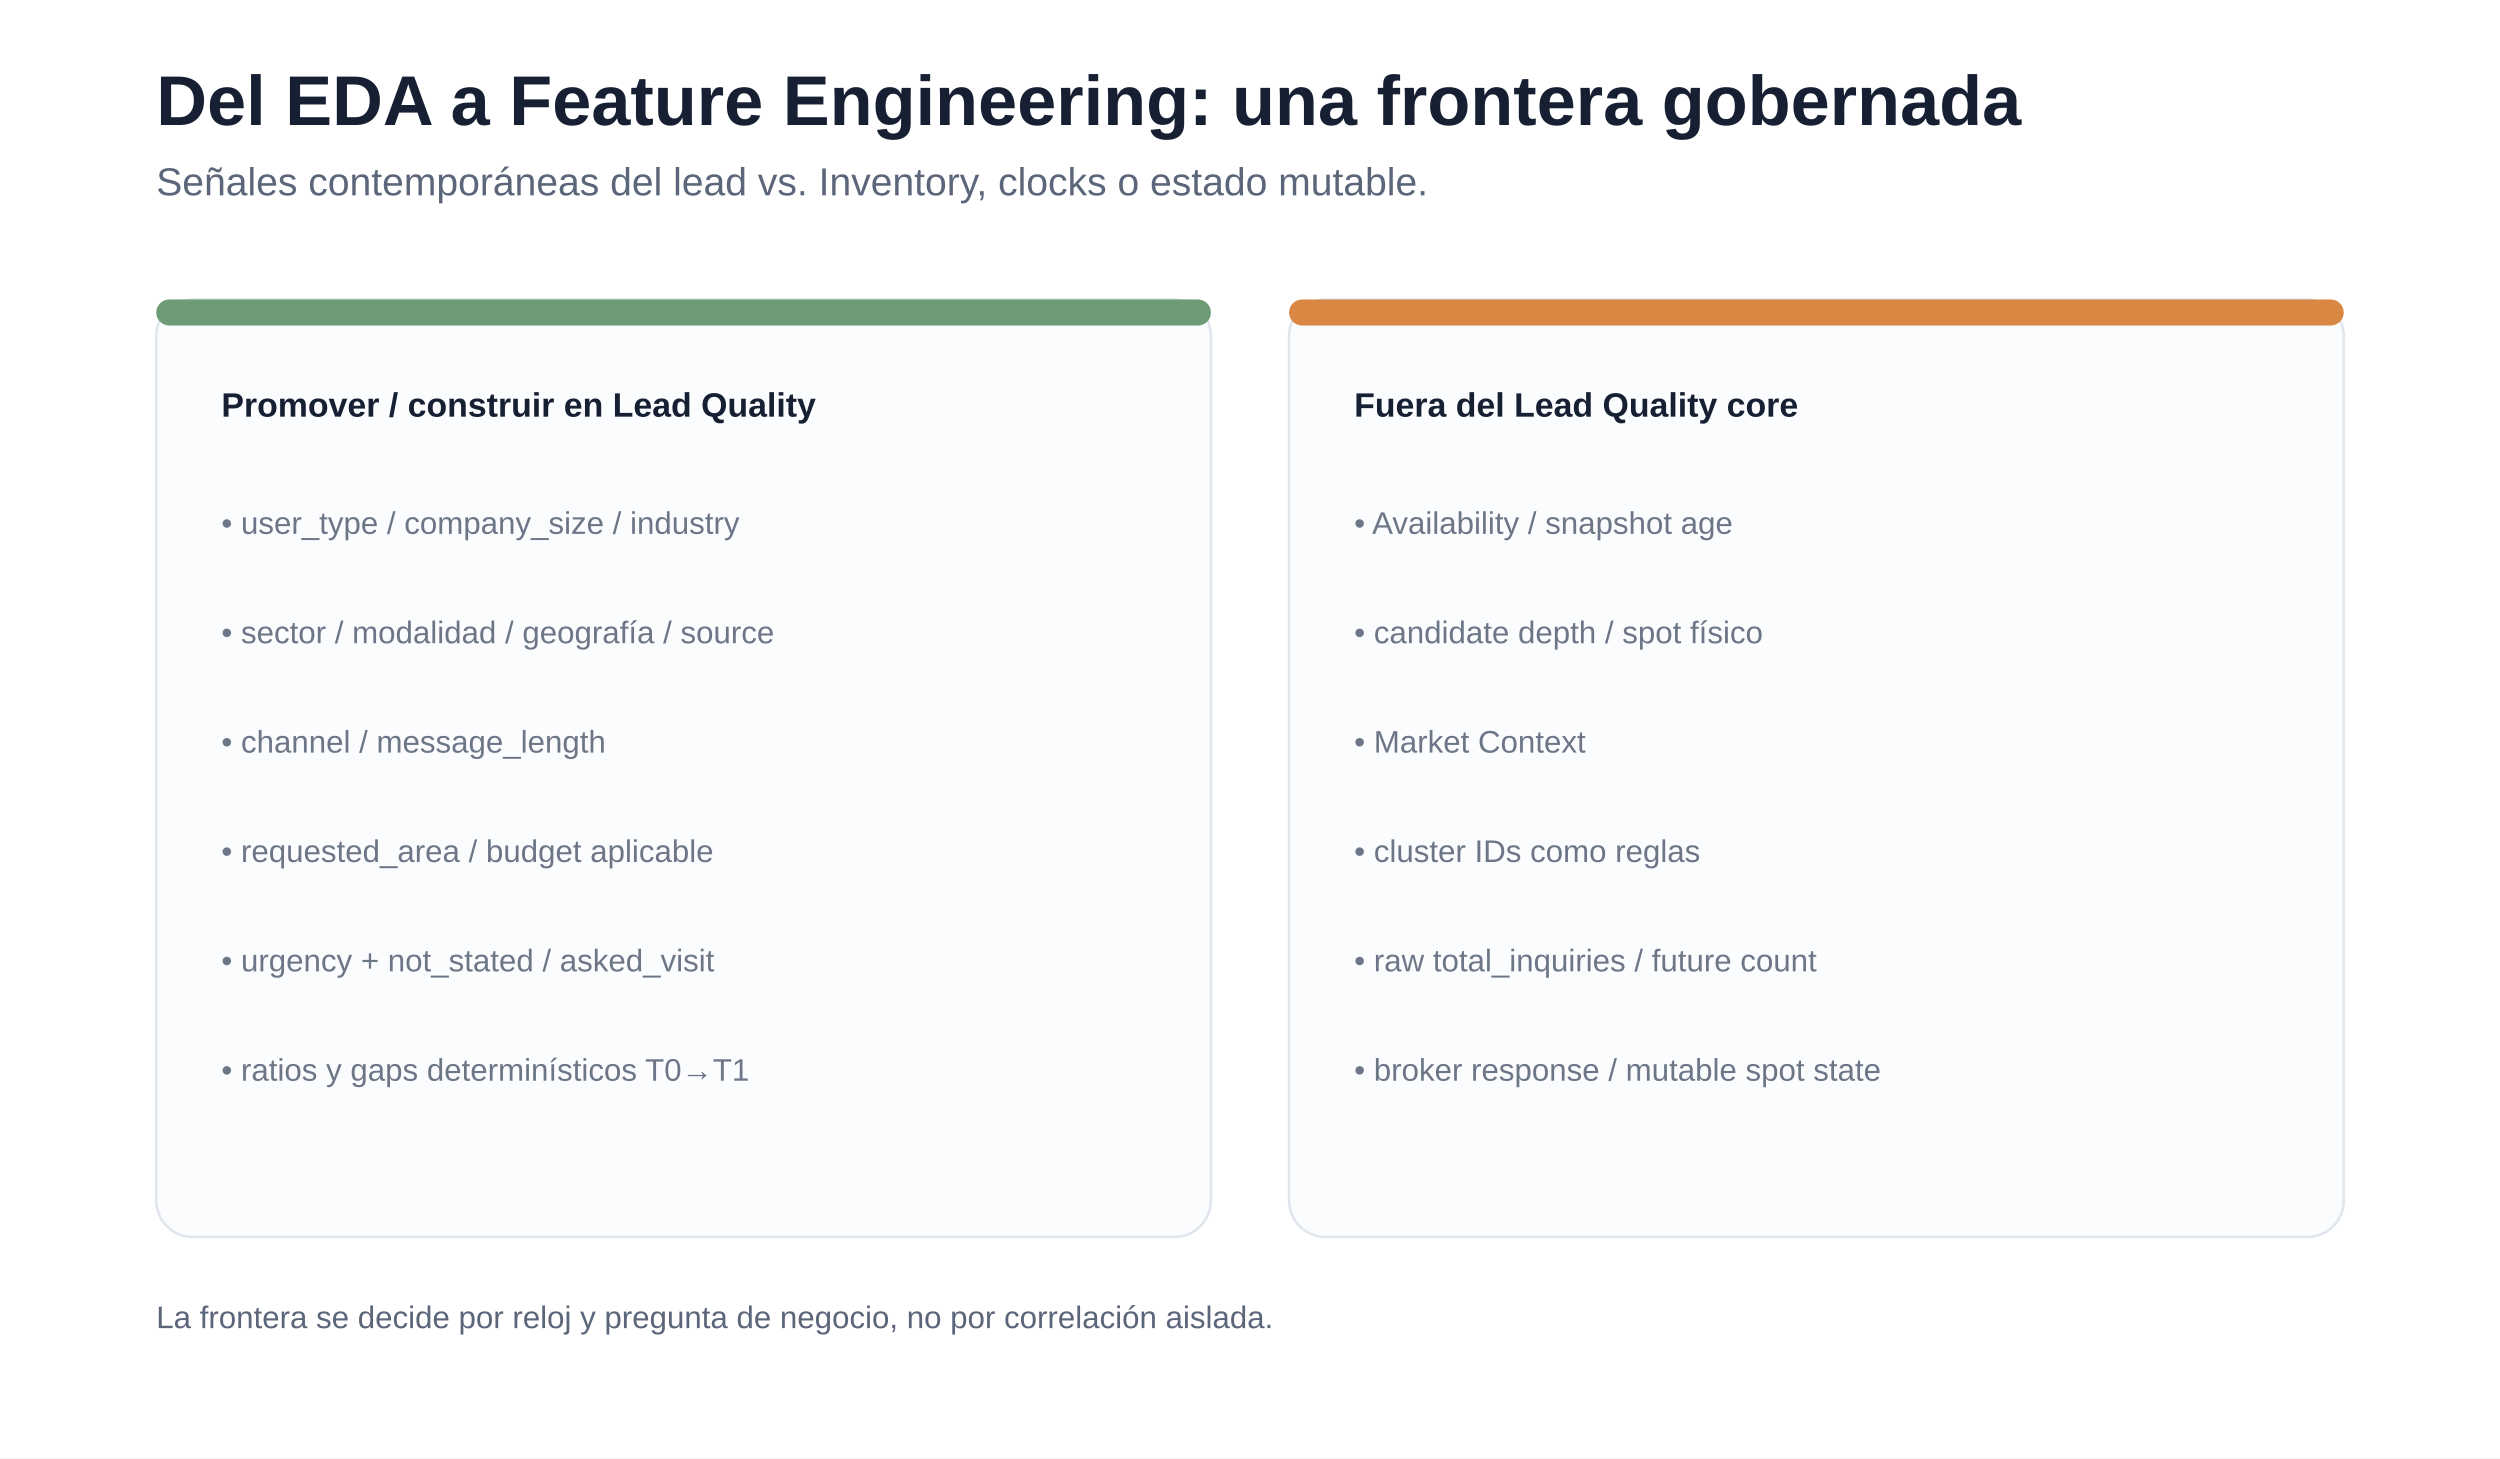
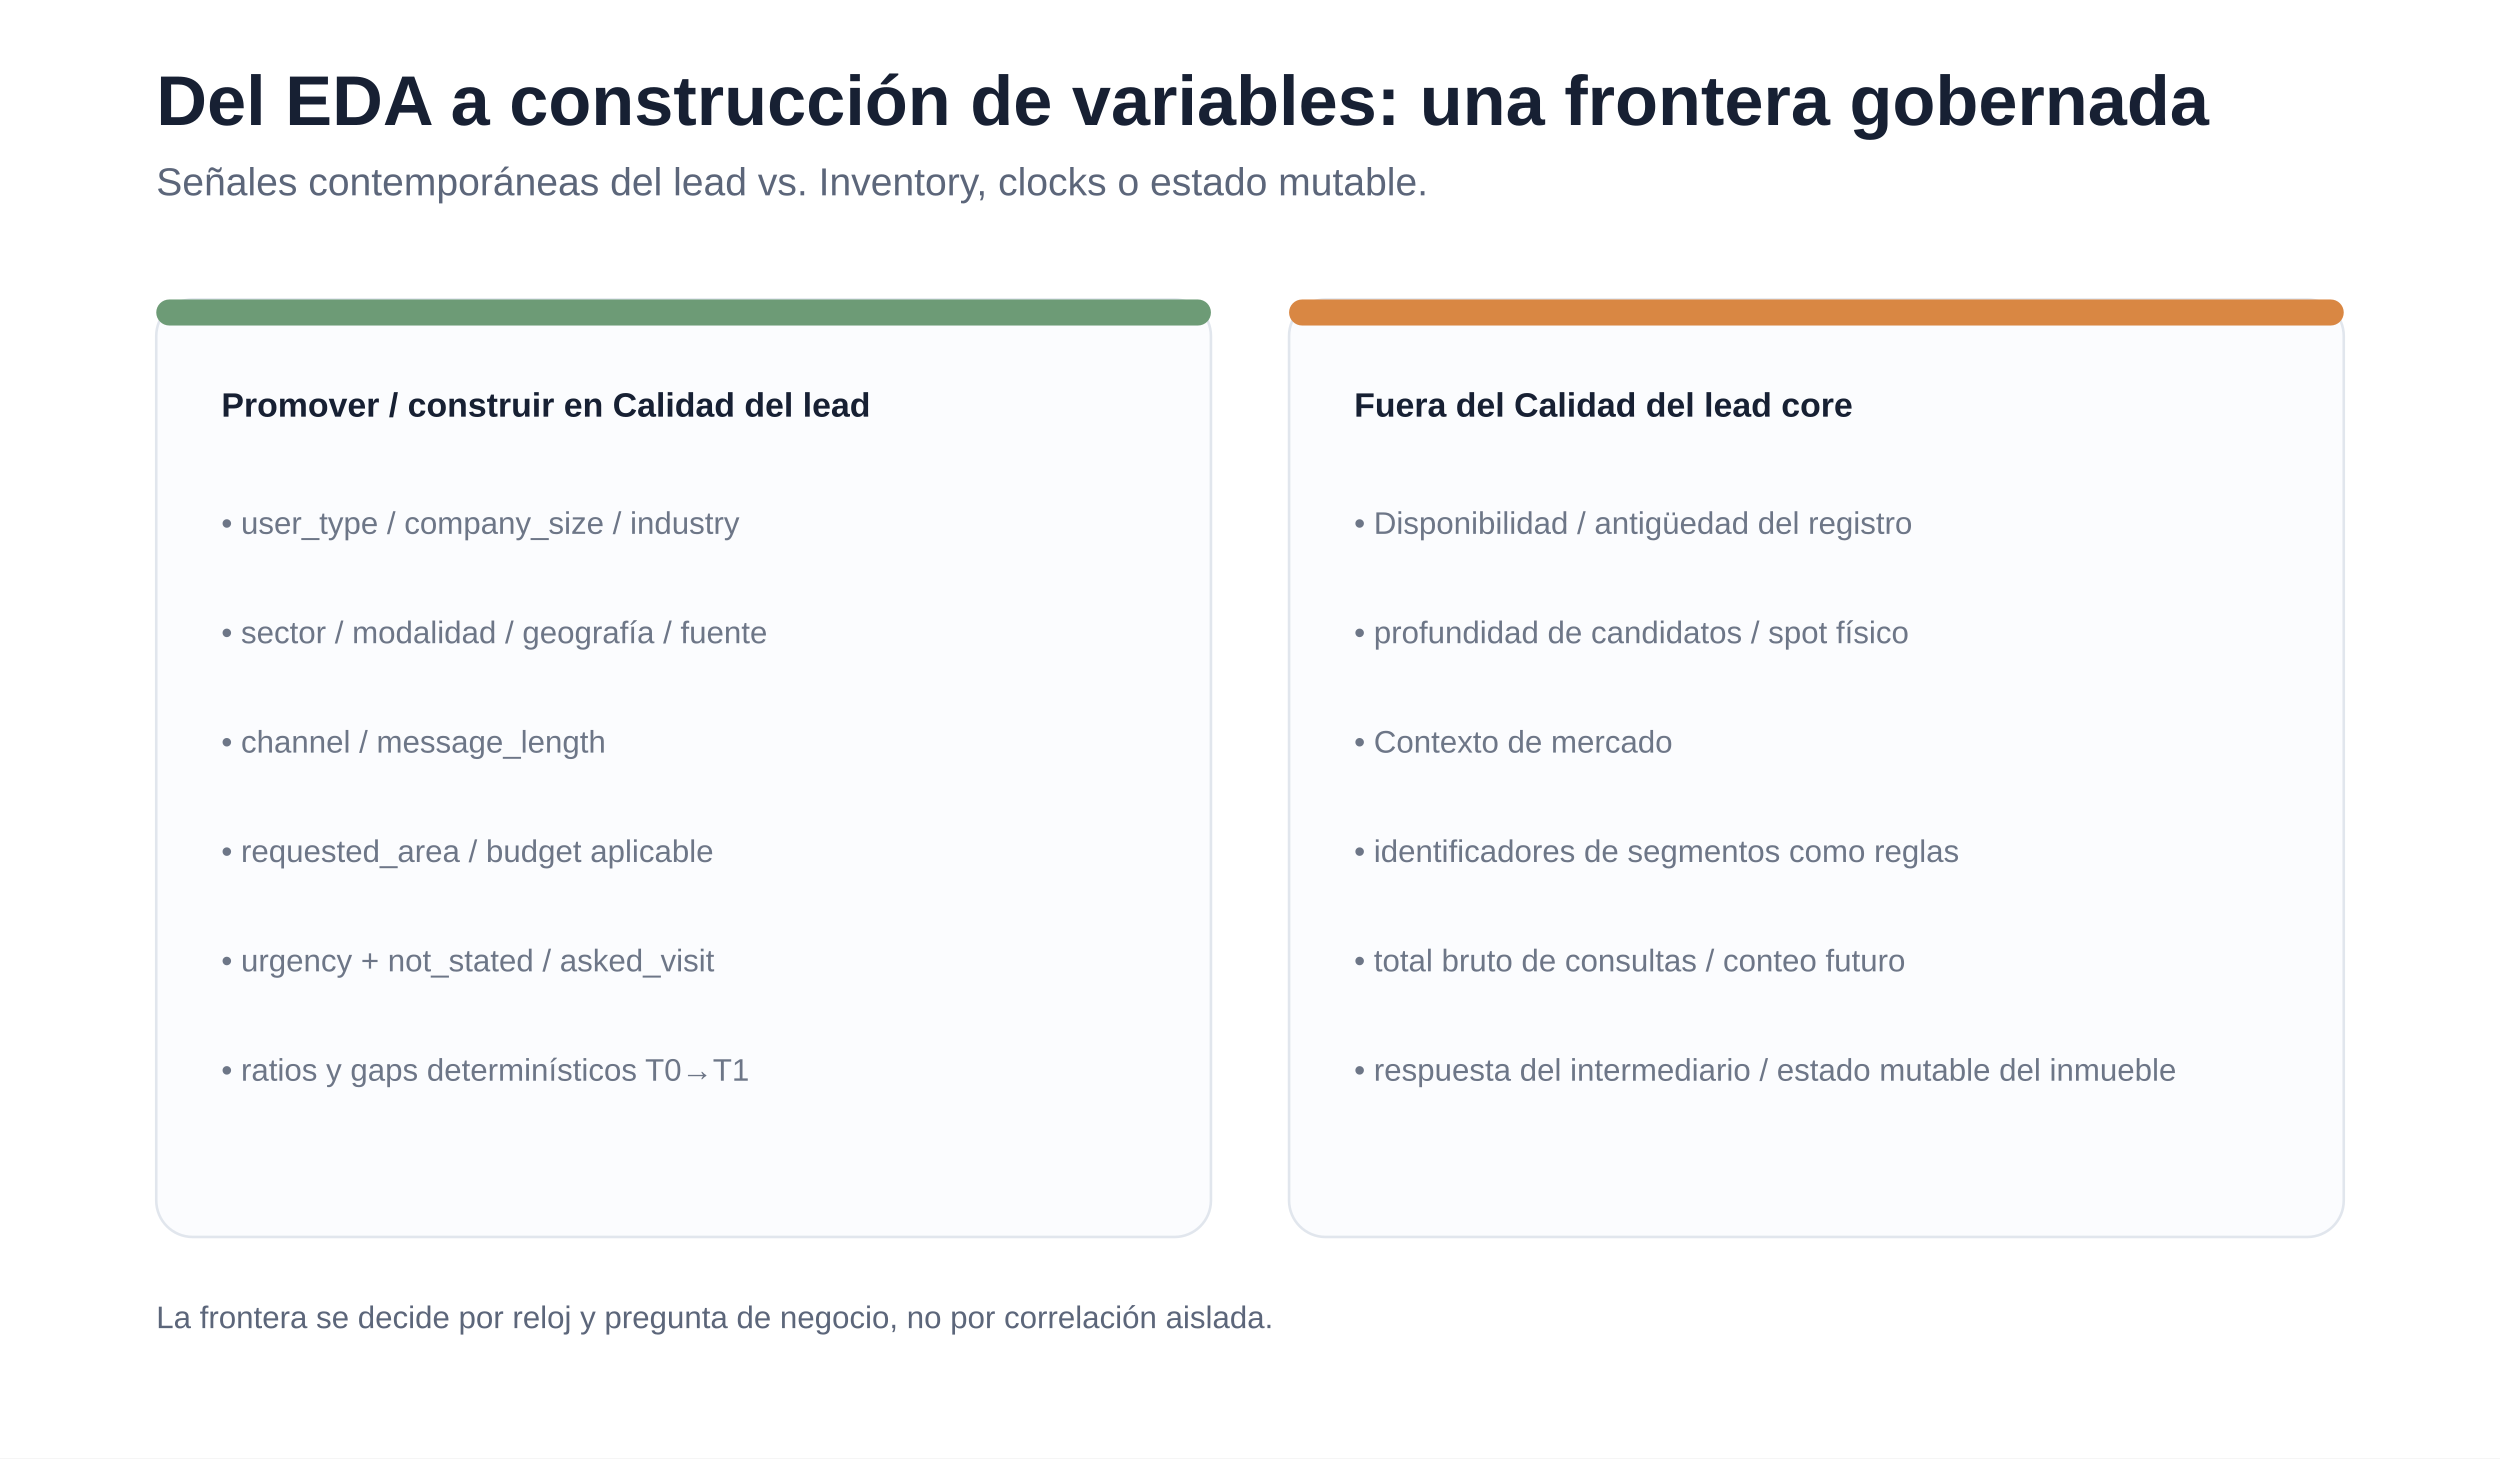
<svg xmlns="http://www.w3.org/2000/svg" width="960" height="560" viewBox="0 0 960 560" role="img" aria-label="Del EDA a Feature Engineering: una frontera gobernada">
  <style>text{font-family:Arial,Helvetica,sans-serif;fill:#172033}.title{font-size:27px;font-weight:700}.sub{font-size:15px;fill:#5c667a}.axis{font-size:12px;fill:#6d7687}.label{font-size:13px;font-weight:600}.value{font-size:12px;font-weight:700}.big{font-size:30px;font-weight:800}.note{font-size:12px;fill:#5c667a}.grid{stroke:#e6e9ef;stroke-width:1}.a{fill:#2f6b8a}.b{fill:#d98743}.c{fill:#6d9b76}.d{fill:#8b78a8}.soft{fill:#f1f3f6}.card{fill:#fbfcfe;stroke:#e1e6ed;stroke-width:1}</style>
  <rect width="960" height="560" fill="#fff" />
-   <text x="60" y="48" class="title">Del EDA a Feature Engineering: una frontera gobernada</text>
+   <text x="60" y="48" class="title">Del EDA a construcción de variables: una frontera gobernada</text>
  <text x="60" y="75" class="sub">Señales contemporáneas del lead vs. Inventory, clocks o estado mutable.</text>
  <rect x="60" y="115" width="405" height="360" rx="14" class="card" />
  <rect x="495" y="115" width="405" height="360" rx="14" class="card" />
  <rect x="60" y="115" width="405" height="10" rx="5" class="c" />
  <rect x="495" y="115" width="405" height="10" rx="5" class="b" />
-   <text x="85" y="160" class="label">Promover / construir en Lead Quality</text>
+   <text x="85" y="160" class="label">Promover / construir en Calidad del lead</text>
  <text x="85" y="205" class="axis">• user_type / company_size / industry</text>
-   <text x="85" y="247" class="axis">• sector / modalidad / geografía / source</text>
+   <text x="85" y="247" class="axis">• sector / modalidad / geografía / fuente</text>
  <text x="85" y="289" class="axis">• channel / message_length</text>
  <text x="85" y="331" class="axis">• requested_area / budget aplicable</text>
  <text x="85" y="373" class="axis">• urgency + not_stated / asked_visit</text>
  <text x="85" y="415" class="axis">• ratios y gaps determinísticos T0→T1</text>
-   <text x="520" y="160" class="label">Fuera del Lead Quality core</text>
-   <text x="520" y="205" class="axis">• Availability / snapshot age</text>
-   <text x="520" y="247" class="axis">• candidate depth / spot físico</text>
-   <text x="520" y="289" class="axis">• Market Context</text>
-   <text x="520" y="331" class="axis">• cluster IDs como reglas</text>
-   <text x="520" y="373" class="axis">• raw total_inquiries / future count</text>
-   <text x="520" y="415" class="axis">• broker response / mutable spot state</text>
+   <text x="520" y="160" class="label">Fuera del Calidad del lead core</text>
+   <text x="520" y="205" class="axis">• Disponibilidad / antigüedad del registro</text>
+   <text x="520" y="247" class="axis">• profundidad de candidatos / spot físico</text>
+   <text x="520" y="289" class="axis">• Contexto de mercado</text>
+   <text x="520" y="331" class="axis">• identificadores de segmentos como reglas</text>
+   <text x="520" y="373" class="axis">• total bruto de consultas / conteo futuro</text>
+   <text x="520" y="415" class="axis">• respuesta del intermediario / estado mutable del inmueble</text>
  <text x="60" y="510" class="note">La frontera se decide por reloj y pregunta de negocio, no por correlación aislada.</text>
</svg>
